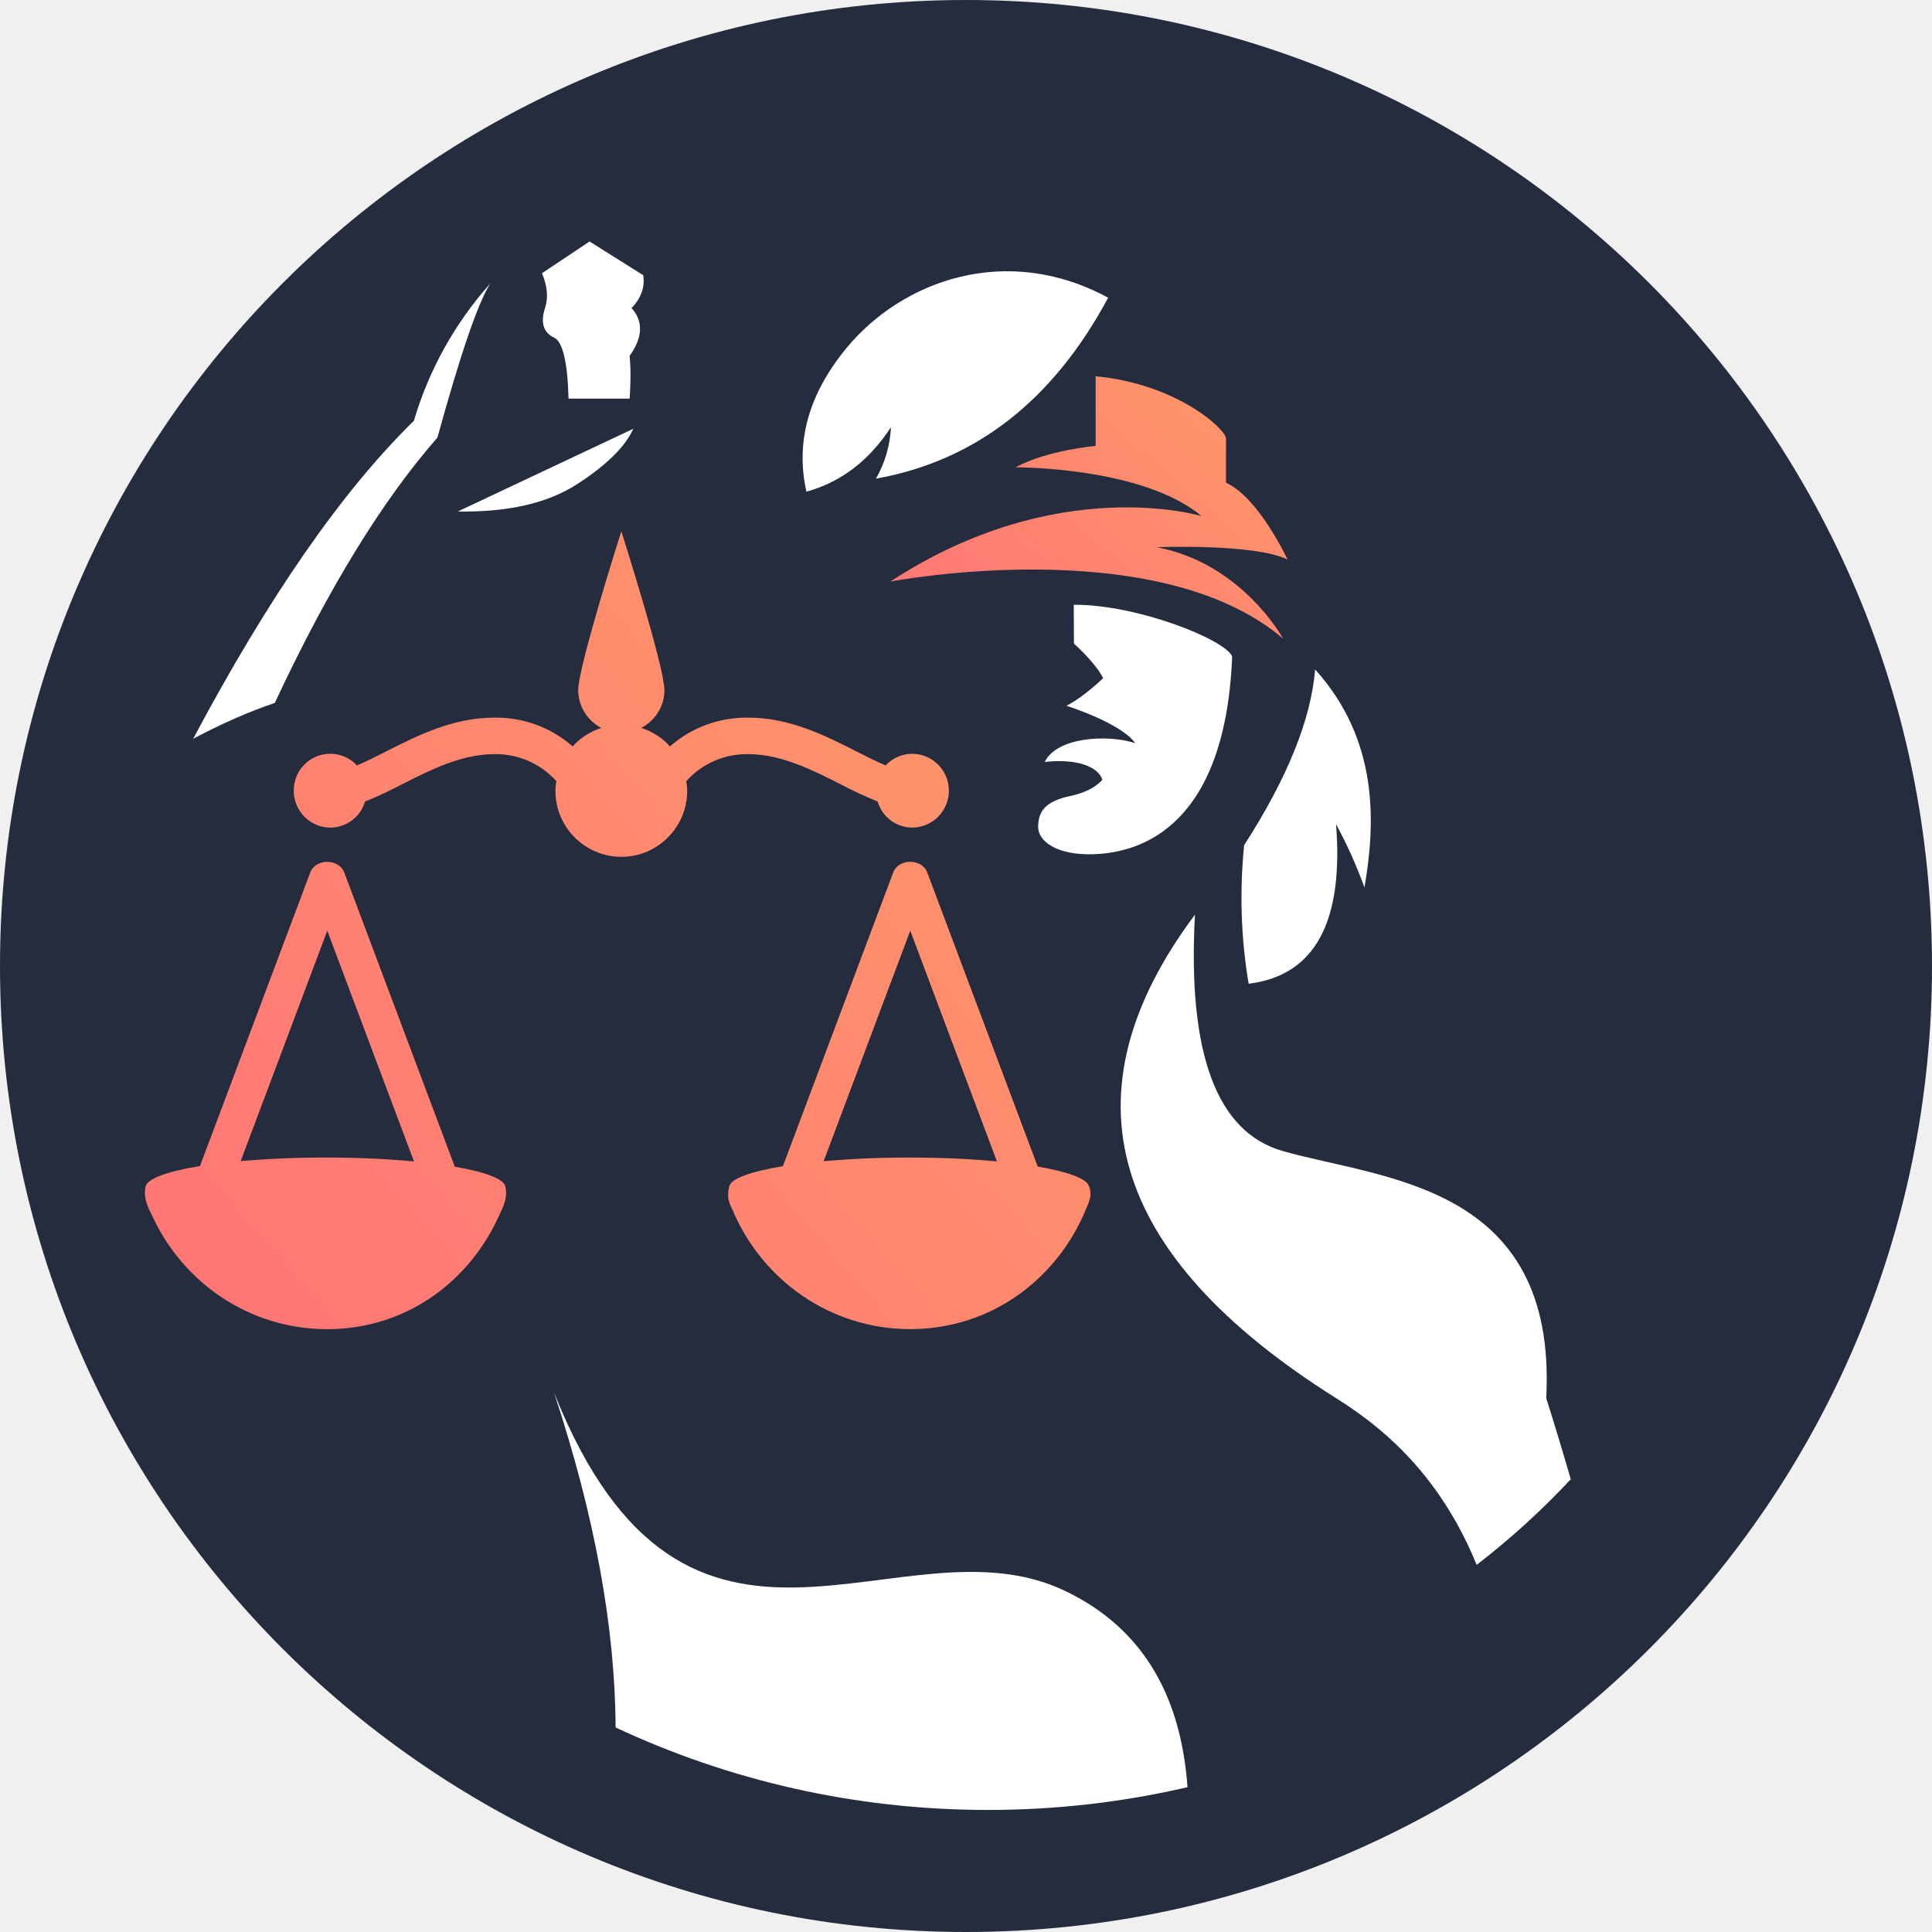
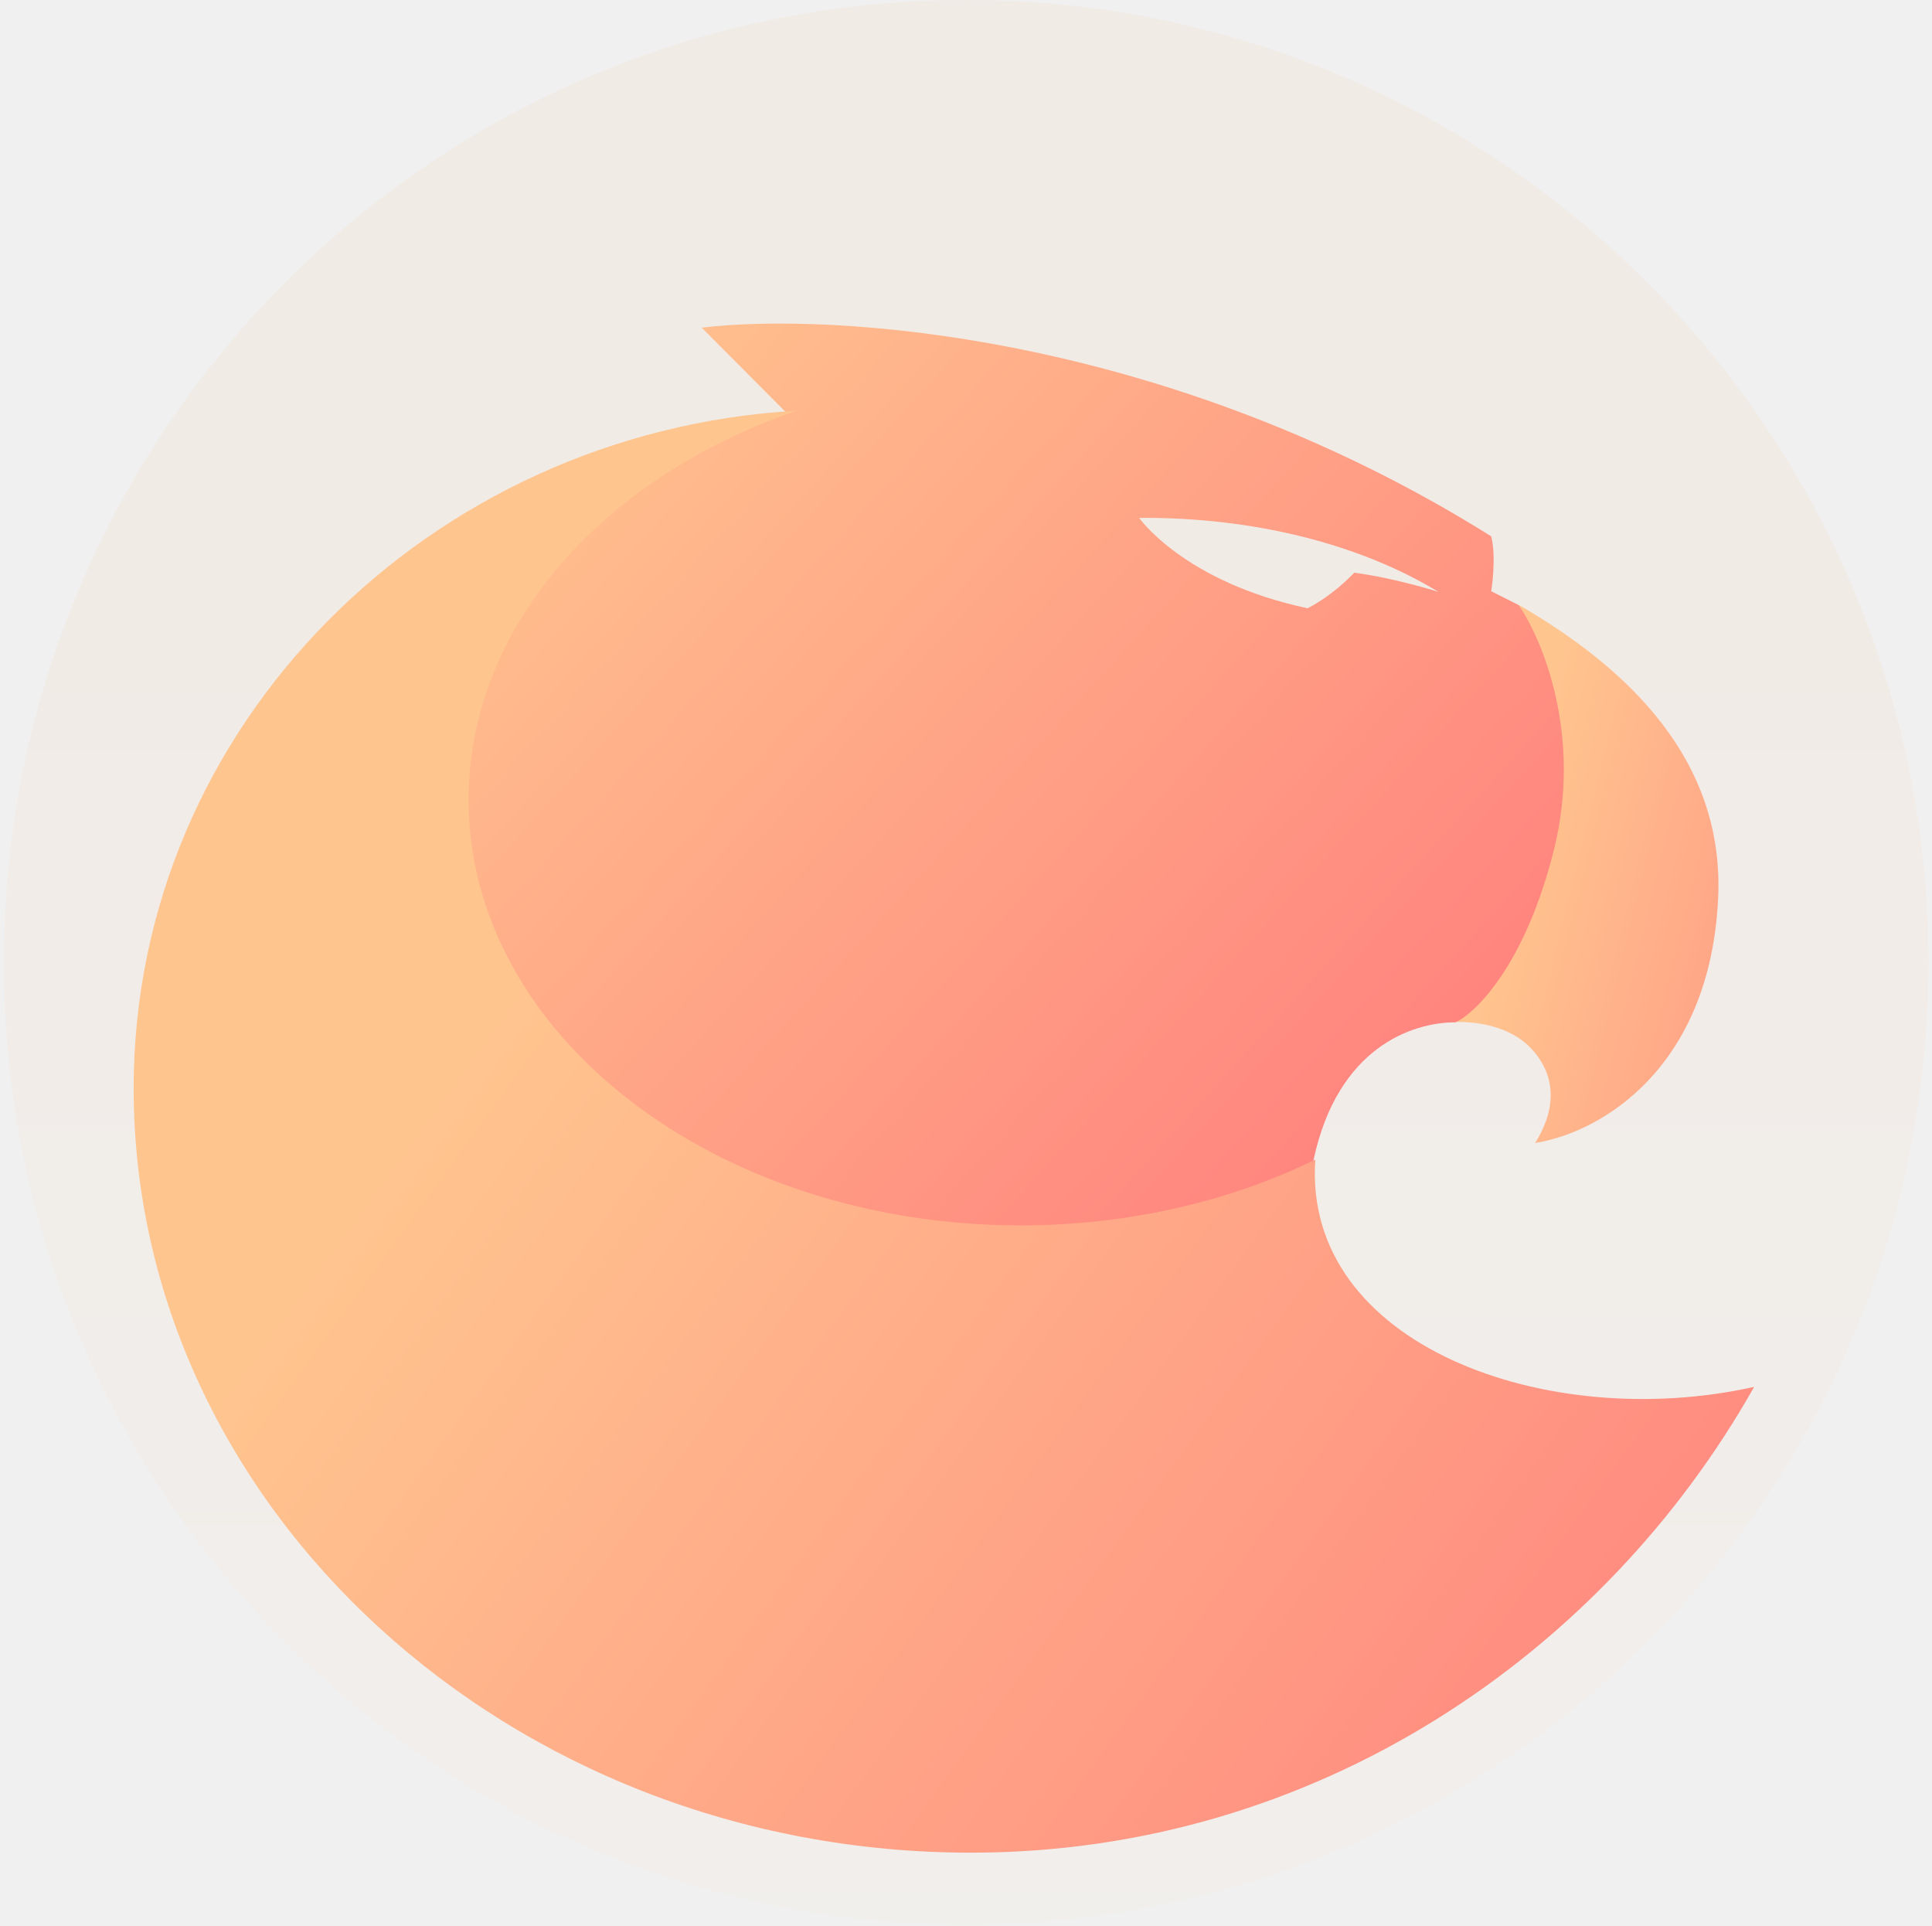
- <svg xmlns="http://www.w3.org/2000/svg" width="40" height="40" fill="none">
-   <circle cx="20" cy="20" r="20" fill="#242C3D" />
-   <path d="M7.128 18.065l2.288 6.09c.65.112 1.051.265 1.051.433v.002a.556.556 0 01-.004.243h.004l-.013.036a1.107 1.107 0 01-.081.208c-.607 1.431-1.947 2.442-3.597 2.442-1.626 0-3.014-.981-3.64-2.38a1.26 1.26 0 01-.114-.278l-.01-.028h.004a.572.572 0 01-.01-.216l.006-.03v-.011c.02-.17.448-.323 1.128-.434l2.283-6.077c.11-.295.594-.295.705 0zm12.07-.001l2.287 6.089c.62.106 1.017.248 1.06.406l-.004-.008.01.02a.408.408 0 01.01.26.86.86 0 01-.061.164c-.59 1.475-1.973 2.523-3.654 2.523-1.663 0-3.078-1.026-3.683-2.476a.912.912 0 01-.079-.203l-.001-.006v-.001l-.004-.017a.67.67 0 01.012-.216l.004-.024.001-.005.002-.007c.039-.164.457-.311 1.111-.418l2.284-6.081c.11-.295.594-.295.705 0zm-4.1 6.499l-.002.008.002-.008zm-8.322-5.294l-1.793 4.77a20.04 20.04 0 011.757-.073h.071a19.7 19.7 0 011.76.08L6.776 19.27zm12.07 0l-1.793 4.772a20.012 20.012 0 011.77-.075h.07c.634.002 1.229.03 1.747.079l-1.794-4.776zM12.864 11s.892 2.796.892 3.29c0 .342-.197.63-.478.78.231.076.435.207.593.383a2.4 2.4 0 011.627-.595c.857 0 1.594.375 2.244.705.207.105.408.206.594.284a.753.753 0 01.549-.24c.42 0 .76.341.76.763s-.34.764-.76.764a.75.75 0 01-.715-.54 8.385 8.385 0 01-.767-.357c-.575-.291-1.228-.623-1.905-.623a1.68 1.68 0 00-1.29.56c.01.065.02.13.02.196 0 .757-.611 1.37-1.364 1.37a1.368 1.368 0 01-1.365-1.37c0-.067.01-.132.02-.197a1.68 1.68 0 00-1.29-.559c-.677 0-1.33.332-1.906.624a8.251 8.251 0 01-.766.357.75.75 0 01-.715.54.762.762 0 01-.76-.765.756.756 0 011.309-.523c.186-.078.386-.178.593-.284.65-.33 1.388-.705 2.245-.705a2.4 2.4 0 011.627.595c.159-.176.362-.308.593-.382a.887.887 0 01-.478-.78c0-.495.893-3.291.893-3.291z" fill="url(#paint0_linear)" />
-   <path d="M22.684 9.232s-.998.086-1.659.443c0 0 2.63-.015 3.853 1.011 0 0-2.976-.912-6.444 1.354 0 0 5.516-1.055 8.131 1.183 0 0-.843-1.559-2.618-1.894 0 0 2.02-.08 2.71.255 0 0-.597-1.285-1.274-1.59v-.916c0-.186-1.011-1.129-2.699-1.288v1.442z" fill="url(#paint1_linear)" />
-   <path d="M22.235 13.326s.425.37.605.713c0 0-.389.384-.76.573 0 0 1.126.354 1.423.773-.6-.189-1.626-.118-1.873.39.685-.073 1.105.104 1.193.366 0 0-.163.234-.662.339-.531.11-.667.331-.667.64 0 .307.404.589 1.137.566.732-.023 2.728-.325 2.88-4.095-.152-.355-1.976-1.079-3.28-1.07l.004.805zm3.523 4.174c.896-1.393 1.386-2.606 1.47-3.64 1.328 1.472 1.248 3.195 1.022 4.514a9.764 9.764 0 00-.588-1.31c.159 2.034-.444 3.134-1.81 3.303-.159-.94-.19-1.895-.094-2.868zM10.151 5.87c-.249.383-.614 1.446-1.095 3.19-1.149 1.312-2.27 3.143-3.366 5.493-.53.179-1.094.426-1.69.742 1.559-2.934 3.082-5.129 4.569-6.583A7.422 7.422 0 0110.15 5.87zm2.961 3.007L9.478 10.59c1.035.017 1.858-.17 2.467-.564.61-.393.998-.776 1.167-1.148zm-1.341-.624c-.02-.747-.118-1.168-.293-1.26-.194-.087-.306-.273-.194-.614.07-.216.049-.457-.063-.722L12.207 5l1.11.698c.038.246-.042.473-.242.681.241.262.241.599-.039.988.008.096.014.19.017.284a7.13 7.13 0 01-.017.602h-1.265z" fill="#fff" />
-   <path d="M24.74 18.939c-.156 2.869.449 4.5 1.815 4.891 2.049.588 5.691.666 5.458 5.117.186.589.355 1.149.508 1.68-.6.642-1.252 1.235-1.948 1.772-.681-1.662-1.716-2.708-2.913-3.453-4.717-2.967-5.69-6.303-2.92-10.008zm-13.268 9.898c2.754 6.9 7.162 2.479 10.567 4.095 1.557.739 2.406 2.096 2.547 4.07-1.327.308-2.71.471-4.131.471-2.756 0-5.369-.612-7.71-1.708-.009-2.078-.433-4.387-1.273-6.928zm5.224-18.657c.714-.198 1.298-.642 1.75-1.335a2.362 2.362 0 01-.31 1.065c2.065-.37 3.667-1.62 4.807-3.746-2.102-1.14-4.269-.362-5.43 1.057-.774.946-1.047 1.932-.817 2.958z" fill="#fff" />
+ <svg xmlns="http://www.w3.org/2000/svg" width="283" height="282" viewBox="0 0 283 282" fill="none">
+   <circle cx="141.527" cy="140.942" r="140.942" fill="url(#paint0_linear)" fill-opacity="0.05" />
+   <path d="M251.672 131.622C252.65 111.315 238.466 97.844 222.46 88.595L212.056 149.718C219.259 149.316 222.78 152.05 224.061 153.337C225.661 154.946 229.663 159.771 224.861 167.412C234.865 165.803 250.491 156.152 251.672 131.622Z" fill="url(#paint1_linear)" />
+   <path fill-rule="evenodd" clip-rule="evenodd" d="M115.192 60.459L102.787 47.993C121.461 45.715 170.734 48.637 218.434 78.555C219.234 81.772 218.434 86.597 218.434 86.597L222.435 88.608C225.903 93.567 231.799 107.669 227.637 124.397C223.476 141.126 216.299 148.257 213.231 149.731C206.829 149.731 195.944 153.431 192.423 169.837C188.902 186.244 182.152 189.81 179.218 189.542L108.789 190.346L62.37 163.001L55.567 106.301L68.773 88.608L92.382 69.306L109.189 62.47L115.192 60.459ZM198.371 83.881C195.266 87.116 192.362 88.668 191.533 89.089C173.398 85.231 166.864 75.849 166.864 75.849C183.97 75.744 199.409 79.812 210.705 86.695C210.705 86.695 204.59 84.713 198.371 83.881Z" fill="url(#paint2_linear)" />
+   <path fill-rule="evenodd" clip-rule="evenodd" d="M192.666 169.843C180.172 175.944 165.359 179.476 149.477 179.476C104.833 179.476 68.641 151.57 68.641 117.146C68.641 91.718 88.389 69.846 116.705 60.152C62.852 63.239 19.576 106.286 19.576 159.402C19.576 220.703 74.493 271.355 142.237 271.355C192.824 271.355 234.931 242.172 256.949 203.128C226.654 209.907 190.791 197.018 192.666 169.843Z" fill="url(#paint3_linear)" />
  <defs>
-     <linearGradient id="paint0_linear" x1="31.777" y1="2.62" x2="4.293" y2="26.839" gradientUnits="userSpaceOnUse">
-       <stop stop-color="#FFAD61" />
-       <stop offset="1" stop-color="#FF7676" />
+     <linearGradient id="paint0_linear" x1="141.527" y1="98.635" x2="141.527" y2="285.59" gradientUnits="userSpaceOnUse">
+       <stop stop-color="#FF9230" />
+       <stop offset="1" stop-color="#FFD5AB" />
    </linearGradient>
-     <linearGradient id="paint1_linear" x1="30.522" y1="5.034" x2="21.474" y2="15.218" gradientUnits="userSpaceOnUse">
-       <stop stop-color="#FFAD61" />
-       <stop offset="1" stop-color="#FF7676" />
+     <linearGradient id="paint1_linear" x1="225.323" y1="107.693" x2="300.694" y2="126.169" gradientUnits="userSpaceOnUse">
+       <stop stop-color="#FFC58F" />
+       <stop offset="1" stop-color="#FF7C7C" />
+     </linearGradient>
+     <linearGradient id="paint2_linear" x1="97.014" y1="26.656" x2="239.635" y2="156.031" gradientUnits="userSpaceOnUse">
+       <stop stop-color="#FFC58F" />
+       <stop offset="1" stop-color="#FF7C7C" />
+     </linearGradient>
+     <linearGradient id="paint3_linear" x1="98.978" y1="111.327" x2="292.6" y2="252.028" gradientUnits="userSpaceOnUse">
+       <stop stop-color="#FFC58F" />
+       <stop offset="1" stop-color="#FF7C7C" />
    </linearGradient>
  </defs>
</svg>
